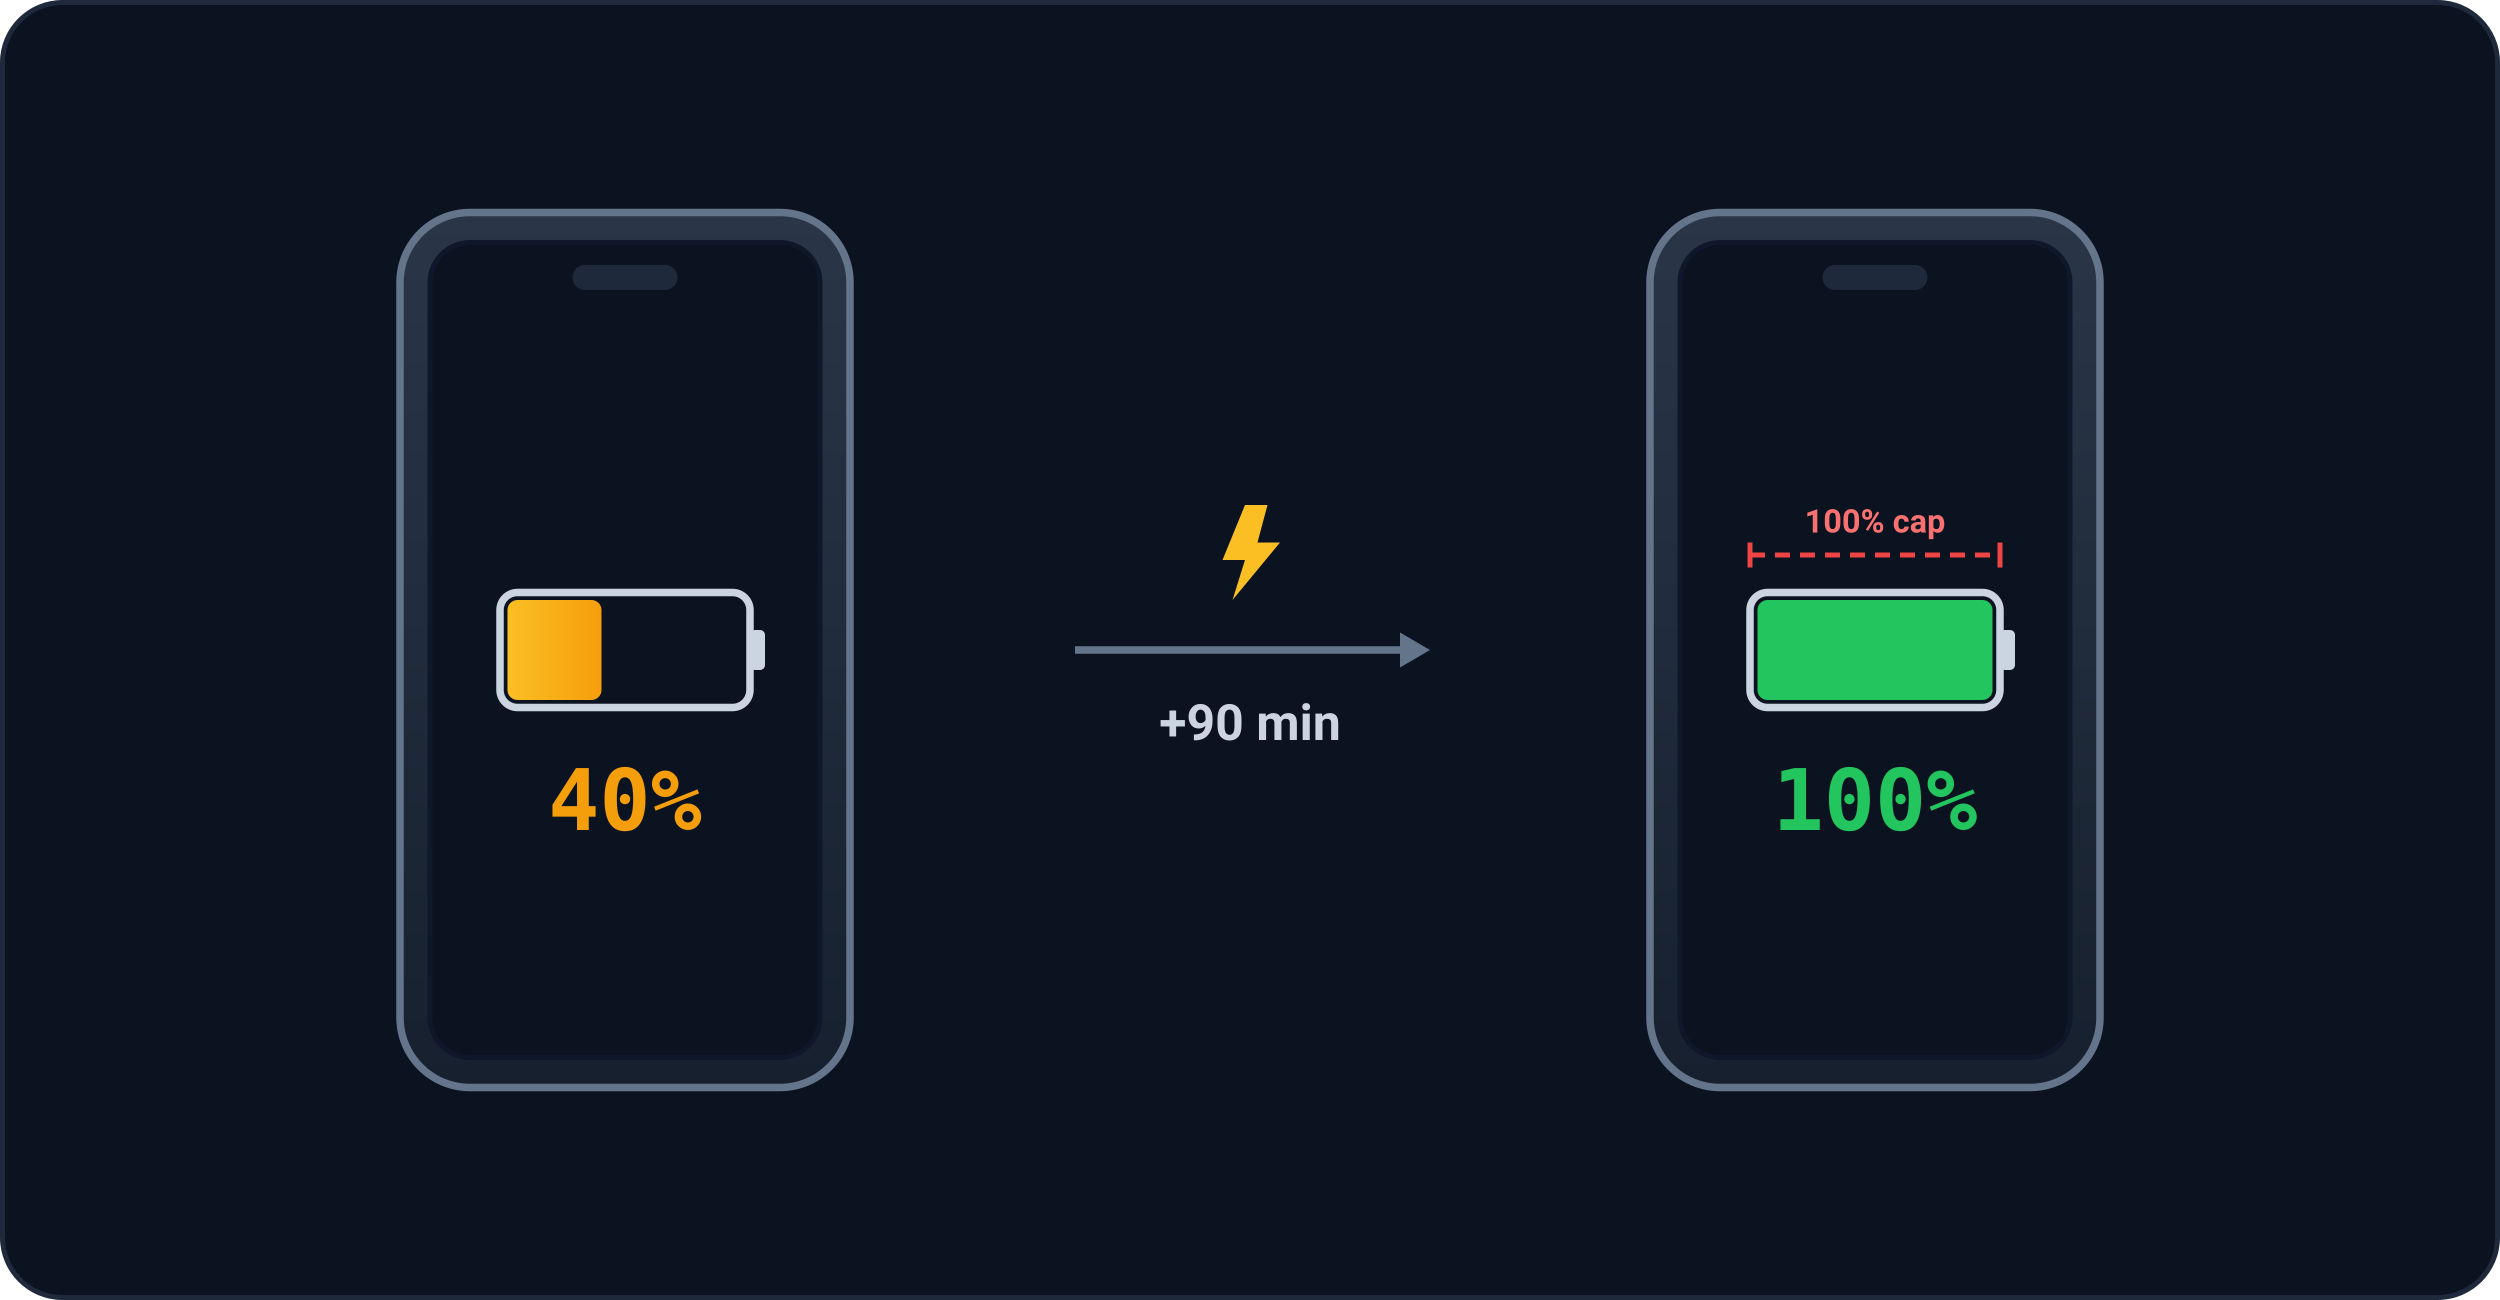
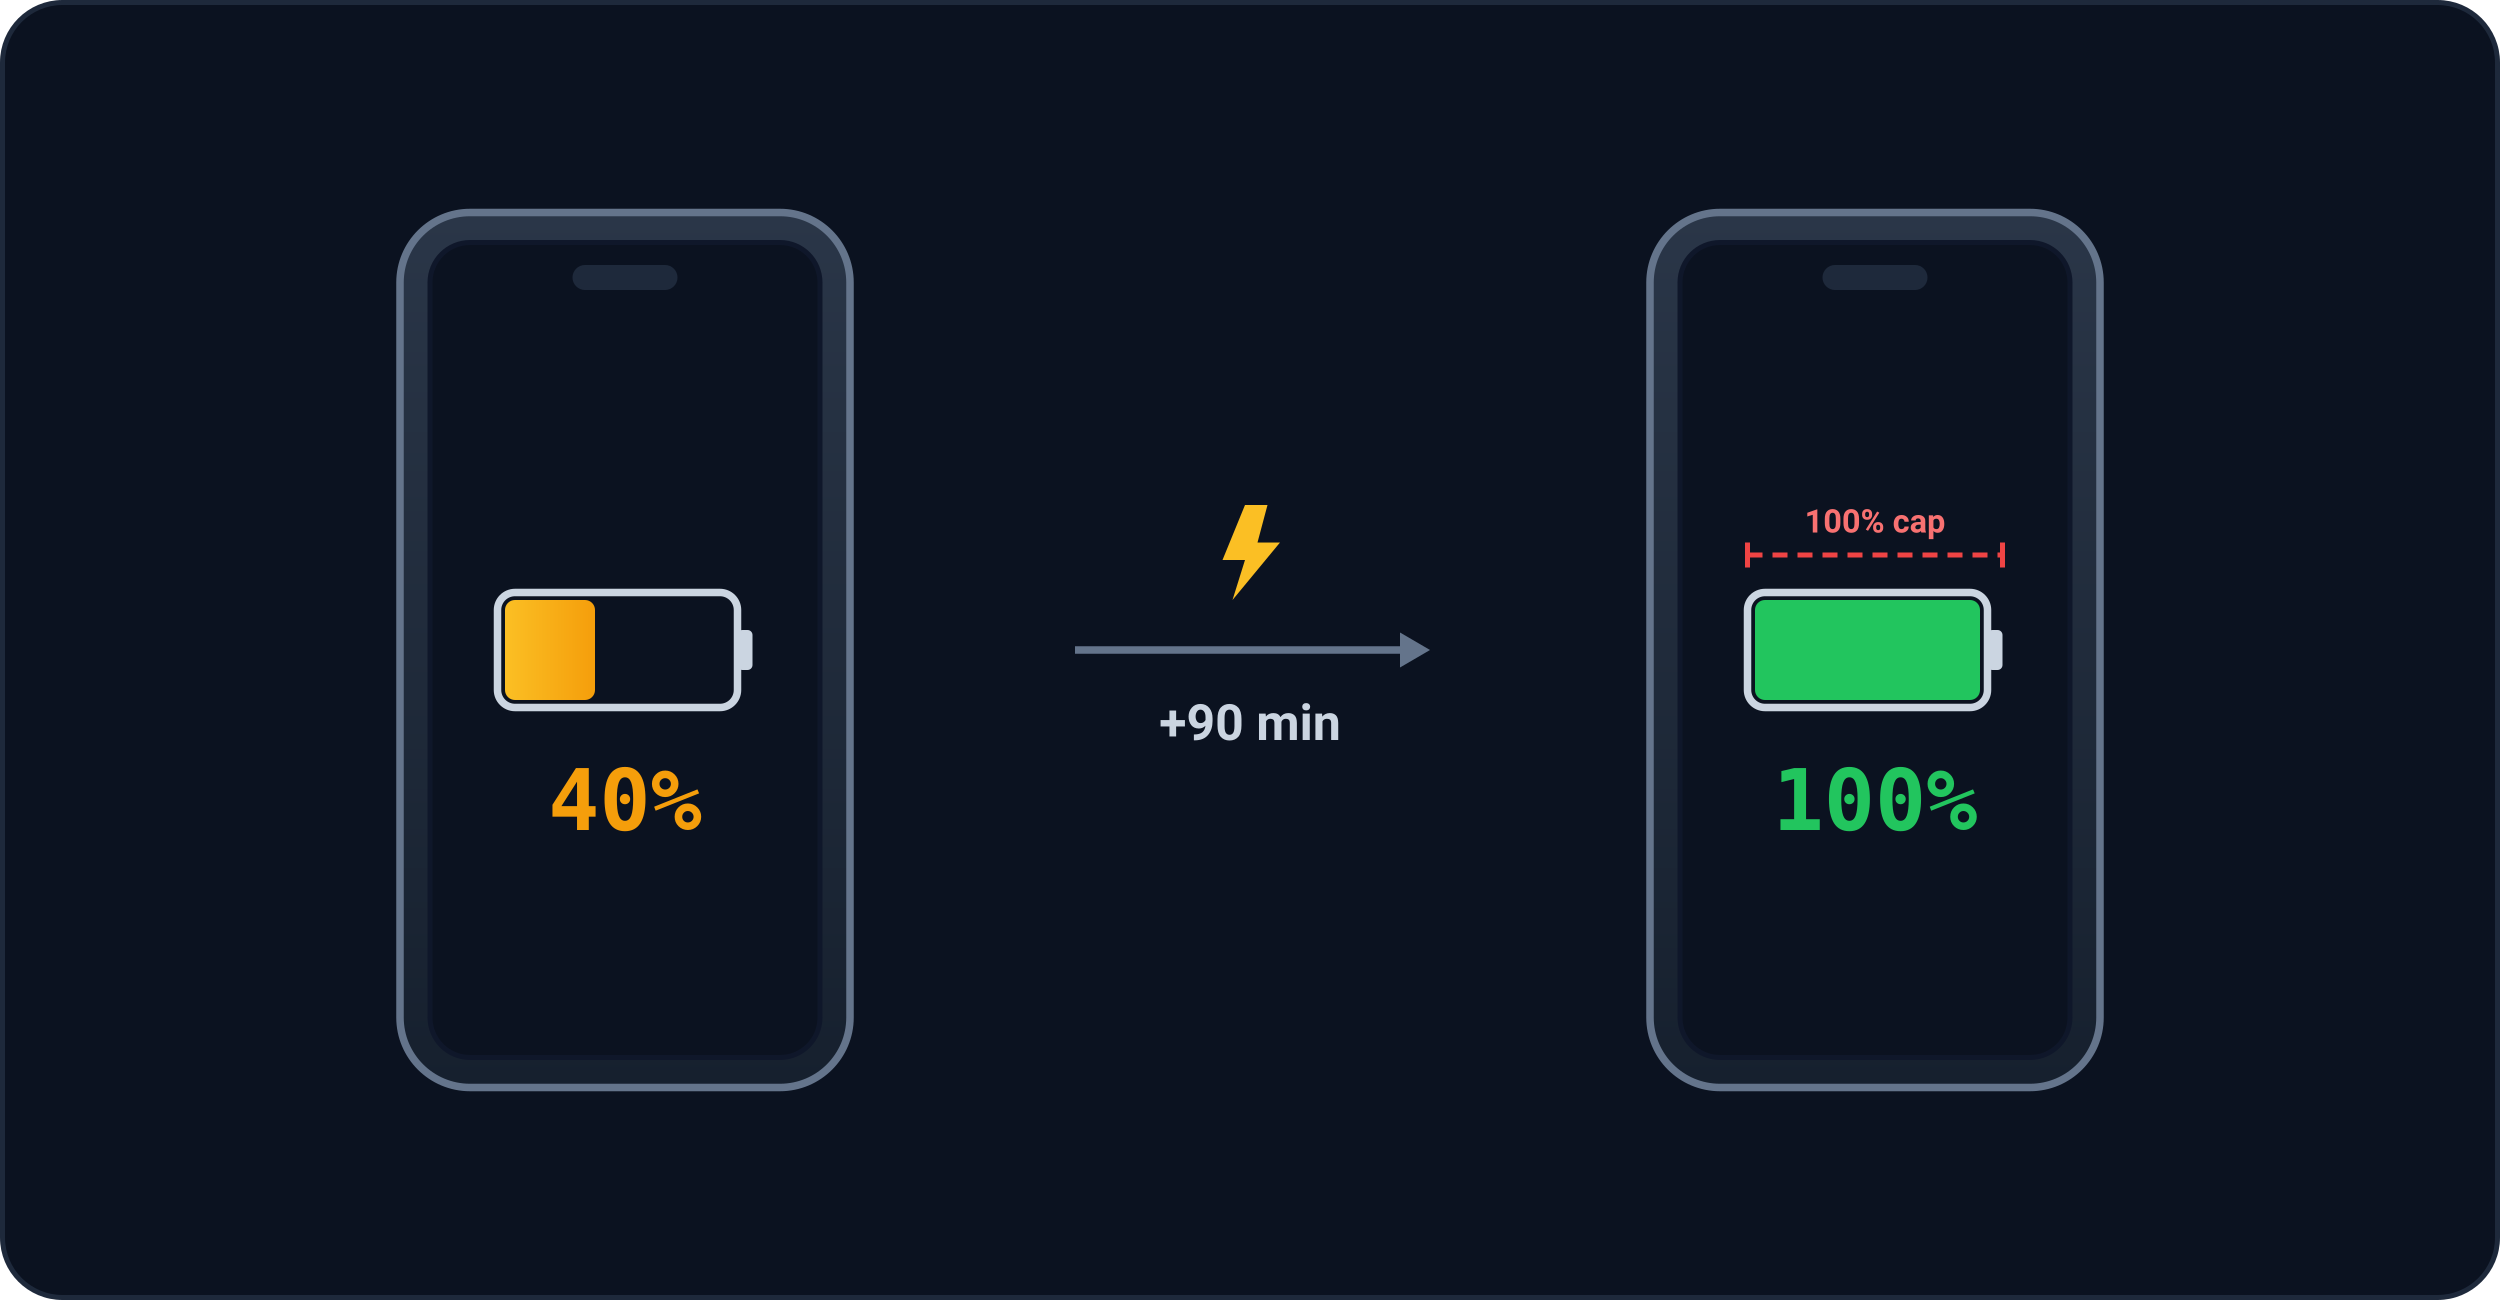
<svg xmlns="http://www.w3.org/2000/svg" viewBox="0 0 1000 520" role="img" aria-labelledby="batteryTitle batteryDesc">
  <defs>
    <linearGradient id="phoneBody" x1="0" y1="0" x2="0" y2="1">
      <stop offset="0%" stop-color="#2a3648" />
      <stop offset="100%" stop-color="#16202e" />
    </linearGradient>
    <linearGradient id="chargeFill" x1="0" y1="0" x2="1" y2="0">
      <stop offset="0%" stop-color="#fbbf24" />
      <stop offset="100%" stop-color="#f59e0b" />
    </linearGradient>
  </defs>
  <rect x="1" y="1" width="998" height="518" rx="24" fill="#0b1220" stroke="#1e293b" stroke-width="2" />
  <g>
    <rect x="160" y="85" width="180" height="350" rx="28" fill="url(#phoneBody)" stroke="#64748b" stroke-width="3" />
    <rect x="172" y="97" width="156" height="326" rx="16" fill="#0b1220" stroke="#0f172a" stroke-width="2" />
    <rect x="229" y="106" width="42" height="10" rx="5" fill="#1e293b" />
-     <rect x="200" y="237" width="100" height="46" rx="7" fill="none" stroke="#cbd5e1" stroke-width="3" />
-     <rect x="300" y="252" width="6" height="16" rx="2" fill="#cbd5e1" />
-     <rect x="203" y="240" width="37.6" height="40" rx="4" fill="url(#chargeFill)" />
+     <rect x="199" y="237" width="96" height="46" rx="7" fill="none" stroke="#cbd5e1" stroke-width="3" />
+     <rect x="295" y="252" width="6" height="16" rx="2" fill="#cbd5e1" />
+     <rect x="202" y="240" width="36" height="40" rx="4" fill="url(#chargeFill)" />
    <text x="250" y="332" text-anchor="middle" font-family="ui-monospace, SFMono-Regular, Menlo, Consolas, monospace" font-size="34" font-weight="600" fill="#f59e0b">40%</text>
  </g>
  <g>
    <polygon points="498,202 507,202 503,217 512,217 493,240 498,224 489,224" fill="#fbbf24" />
    <line x1="430" y1="260" x2="560" y2="260" stroke="#64748b" stroke-width="3" />
    <polygon points="560,253 572,260 560,267" fill="#64748b" />
    <text x="500" y="296" text-anchor="middle" font-family="ui-sans-serif, system-ui, -apple-system, Segoe UI, Roboto, sans-serif" font-size="20" font-weight="600" fill="#cbd5e1">+90 min</text>
  </g>
  <g>
    <rect x="660" y="85" width="180" height="350" rx="28" fill="url(#phoneBody)" stroke="#64748b" stroke-width="3" />
    <rect x="672" y="97" width="156" height="326" rx="16" fill="#0b1220" stroke="#0f172a" stroke-width="2" />
    <rect x="729" y="106" width="42" height="10" rx="5" fill="#1e293b" />
-     <line x1="700" y1="222" x2="800" y2="222" stroke="#ef4444" stroke-width="2" stroke-dasharray="6 4" />
-     <line x1="700" y1="217" x2="700" y2="227" stroke="#ef4444" stroke-width="2" />
-     <line x1="800" y1="217" x2="800" y2="227" stroke="#ef4444" stroke-width="2" />
+     <line x1="699" y1="222" x2="801" y2="222" stroke="#ef4444" stroke-width="2" stroke-dasharray="6 4" />
+     <line x1="699" y1="217" x2="699" y2="227" stroke="#ef4444" stroke-width="2" />
+     <line x1="801" y1="217" x2="801" y2="227" stroke="#ef4444" stroke-width="2" />
    <text x="750" y="213" text-anchor="middle" font-family="ui-sans-serif, system-ui, -apple-system, Segoe UI, Roboto, sans-serif" font-size="13" font-weight="600" fill="#f87171">100% cap</text>
-     <rect x="700" y="237" width="100" height="46" rx="7" fill="none" stroke="#cbd5e1" stroke-width="3" />
-     <rect x="800" y="252" width="6" height="16" rx="2" fill="#cbd5e1" />
-     <rect x="703" y="240" width="94" height="40" rx="4" fill="#22c55e" />
+     <rect x="699" y="237" width="96" height="46" rx="7" fill="none" stroke="#cbd5e1" stroke-width="3" />
+     <rect x="795" y="252" width="6" height="16" rx="2" fill="#cbd5e1" />
+     <rect x="702" y="240" width="90" height="40" rx="4" fill="#22c55e" />
    <text x="750" y="332" text-anchor="middle" font-family="ui-monospace, SFMono-Regular, Menlo, Consolas, monospace" font-size="34" font-weight="600" fill="#22c55e">100%</text>
  </g>
</svg>
